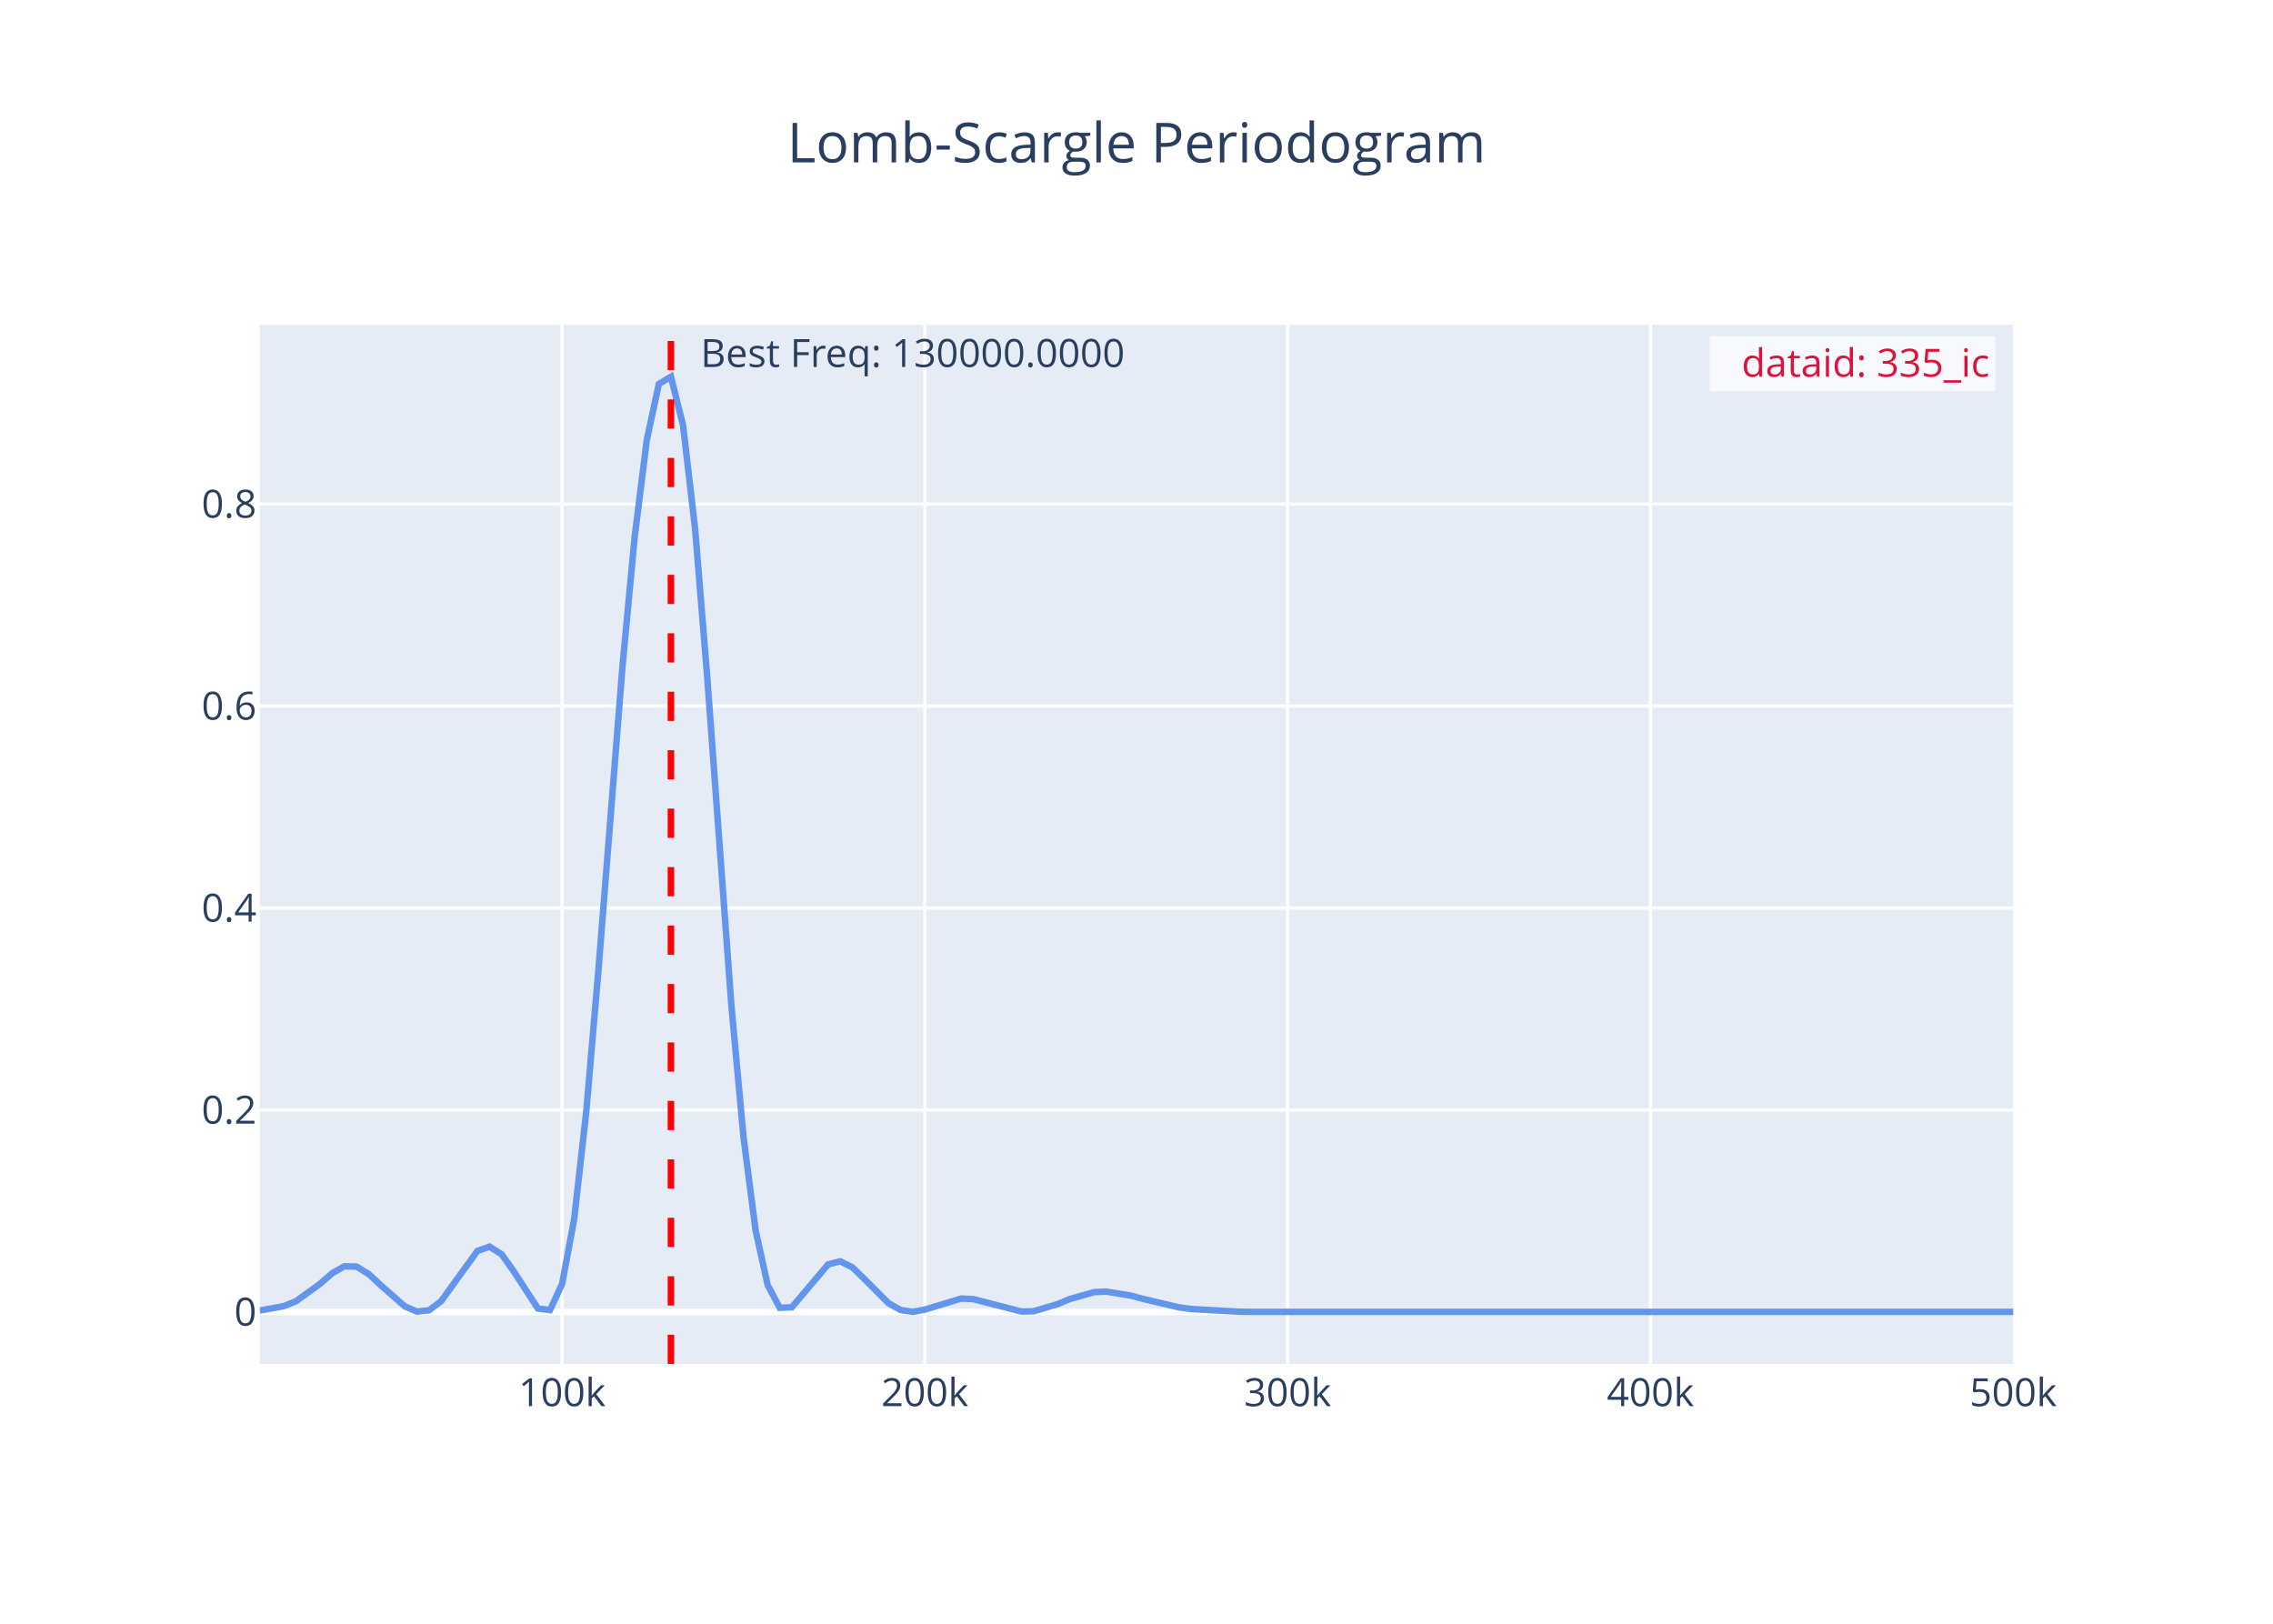
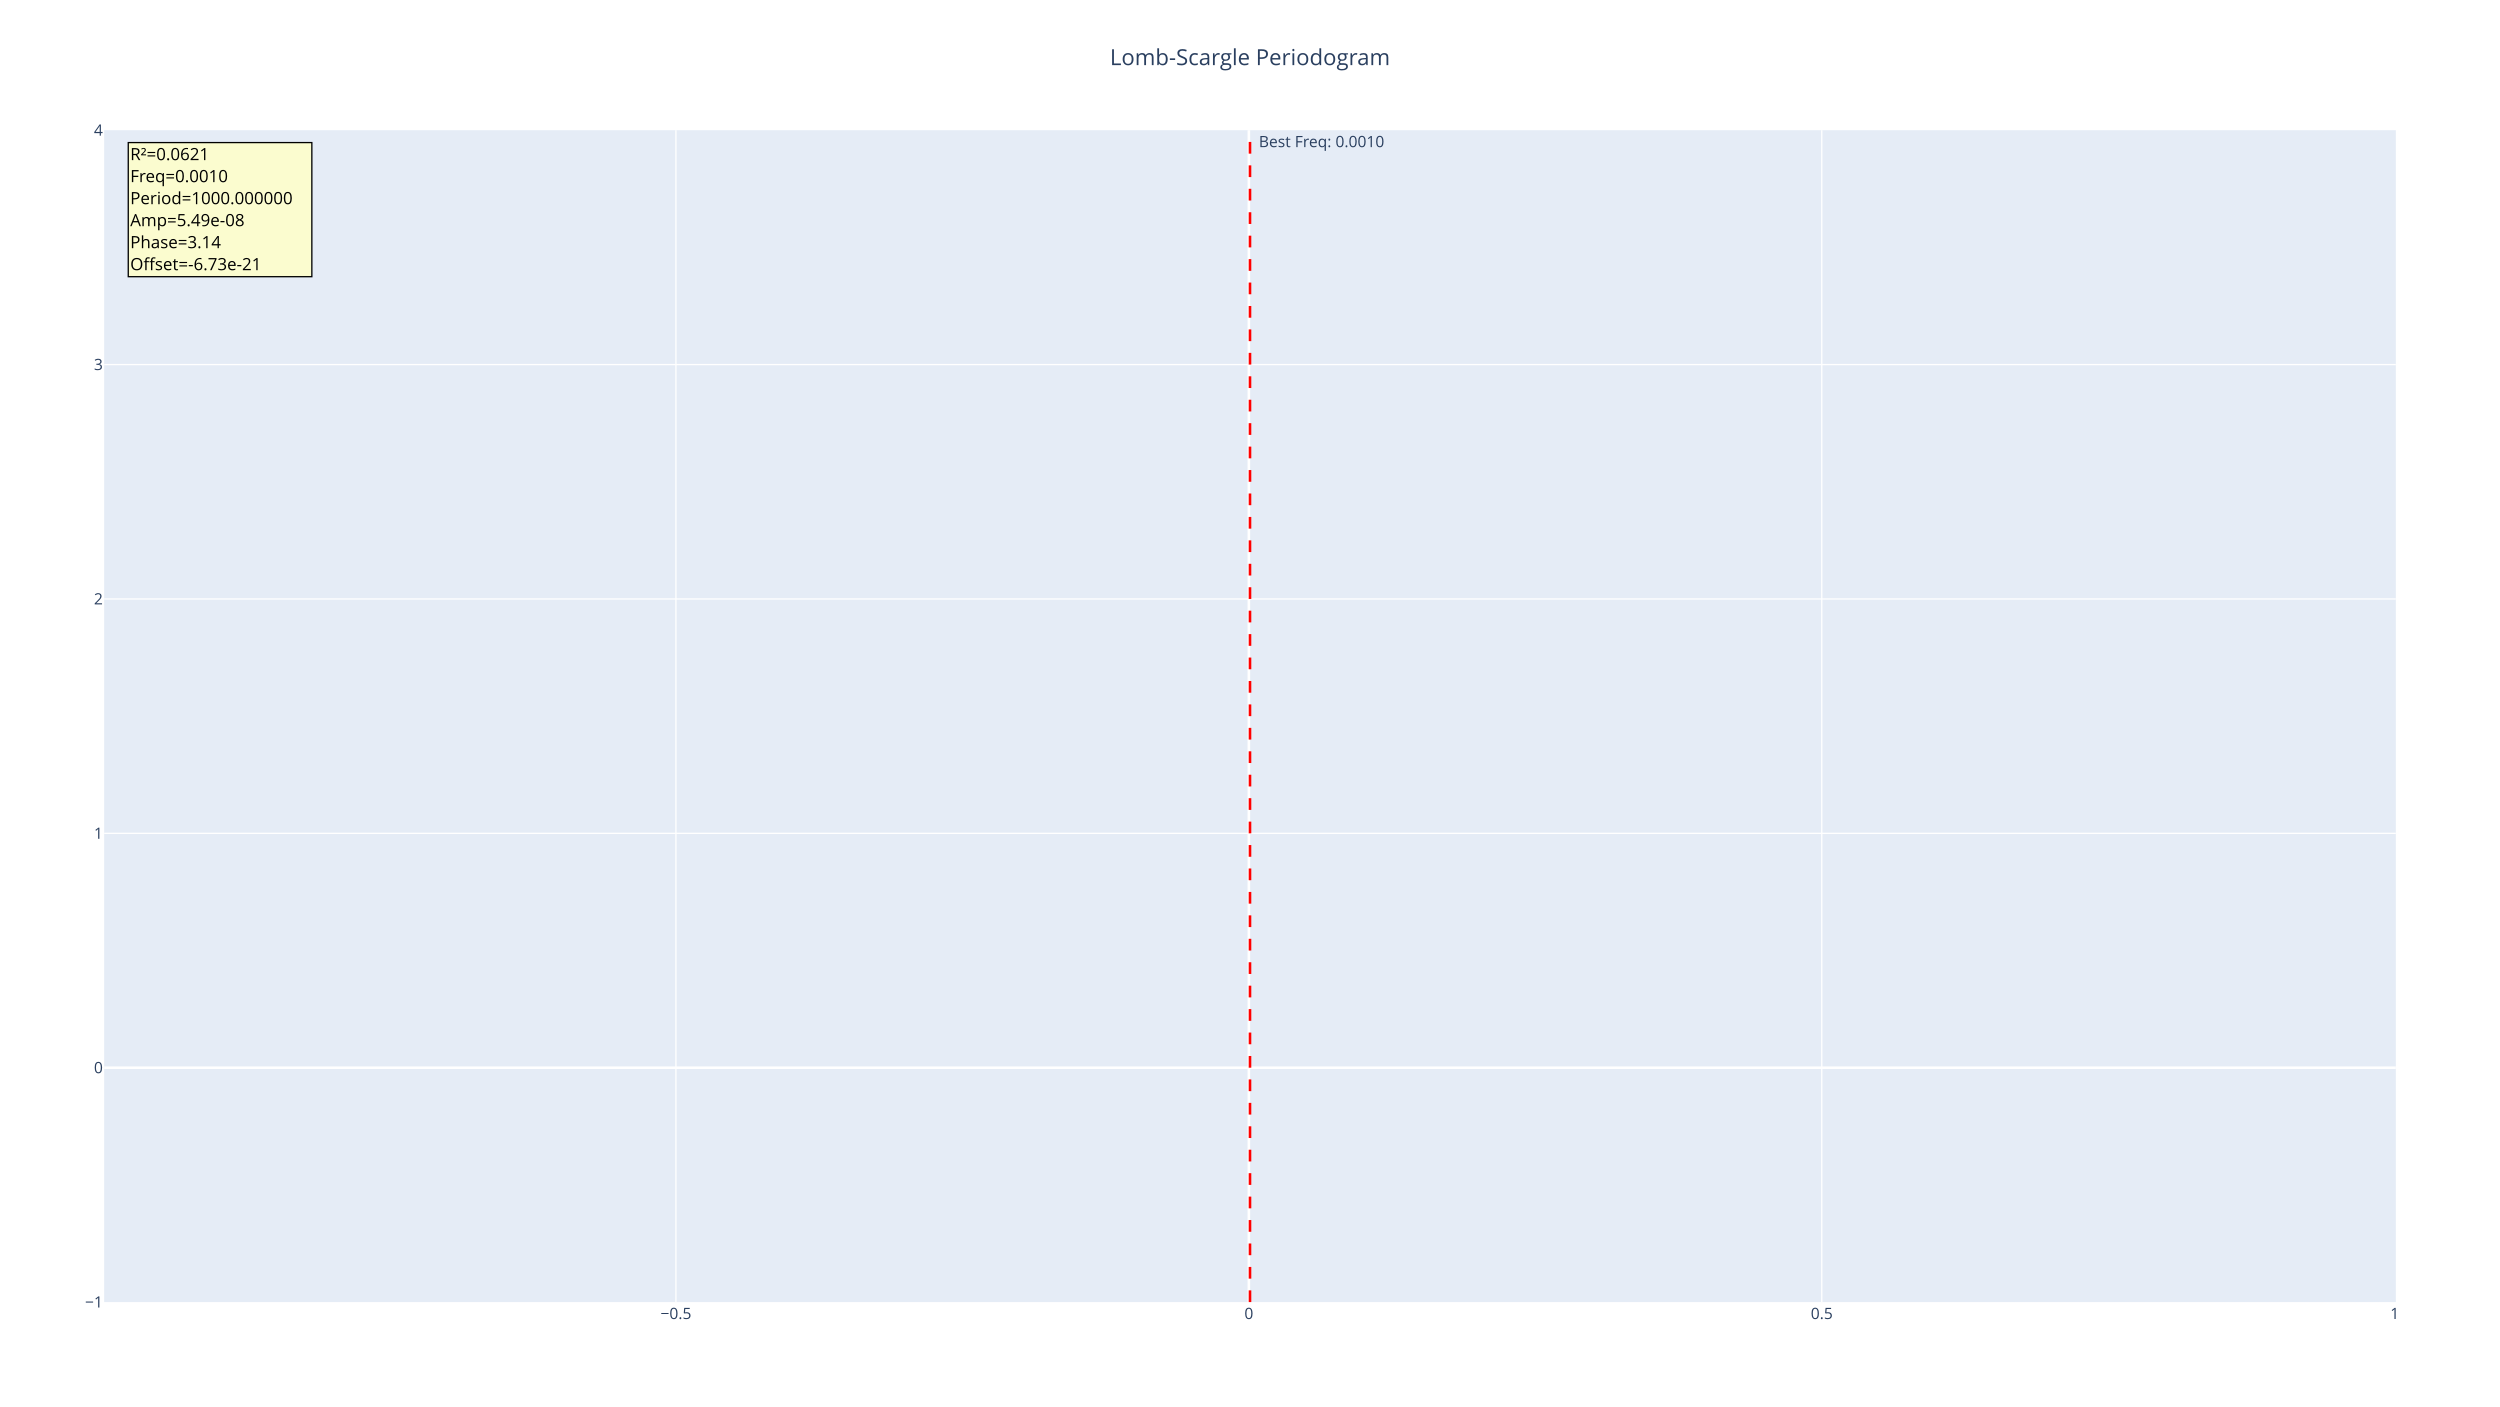
- <svg xmlns="http://www.w3.org/2000/svg" class="main-svg" width="700" height="500" style="" viewBox="0 0 700 500">
-   <rect x="0" y="0" width="700" height="500" style="fill: rgb(255, 255, 255); fill-opacity: 1;" />
-   <defs id="defs-fccab8">
+ <svg xmlns="http://www.w3.org/2000/svg" class="main-svg" width="1920" height="1080" style="" viewBox="0 0 1920 1080">
+   <rect x="0" y="0" width="1920" height="1080" style="fill: rgb(255, 255, 255); fill-opacity: 1;" />
+   <defs id="defs-fb59f0">
    <g class="clips">
-       <clipPath id="clipfccab8xyplot" class="plotclip">
-         <rect width="540" height="320" />
+       <clipPath id="clipfb59f0xyplot" class="plotclip">
+         <rect width="1760" height="900" />
      </clipPath>
-       <clipPath class="axesclip" id="clipfccab8x">
-         <rect x="80" y="0" width="540" height="500" />
+       <clipPath class="axesclip" id="clipfb59f0x">
+         <rect x="80" y="0" width="1760" height="1080" />
      </clipPath>
-       <clipPath class="axesclip" id="clipfccab8y">
-         <rect x="0" y="100" width="700" height="320" />
+       <clipPath class="axesclip" id="clipfb59f0y">
+         <rect x="0" y="100" width="1920" height="900" />
      </clipPath>
-       <clipPath class="axesclip" id="clipfccab8xy">
-         <rect x="80" y="100" width="540" height="320" />
+       <clipPath class="axesclip" id="clipfb59f0xy">
+         <rect x="80" y="100" width="1760" height="900" />
      </clipPath>
    </g>
    <g class="gradients" />
    <g class="patterns" />
  </defs>
  <g class="bglayer">
-     <rect class="bg" x="80" y="100" width="540" height="320" style="fill: rgb(229, 236, 246); fill-opacity: 1; stroke-width: 0;" />
+     <rect class="bg" x="80" y="100" width="1760" height="900" style="fill: rgb(229, 236, 246); fill-opacity: 1; stroke-width: 0;" />
  </g>
  <g class="layer-below">
    <g class="imagelayer" />
    <g class="shapelayer" />
  </g>
  <g class="cartesianlayer">
    <g class="subplot xy">
      <g class="layer-subplot">
        <g class="shapelayer" />
        <g class="imagelayer" />
      </g>
      <g class="minor-gridlayer">
        <g class="x" />
        <g class="y" />
      </g>
      <g class="gridlayer">
        <g class="x">
-           <path class="xgrid crisp" transform="translate(173.1,0)" d="M0,100v320" style="stroke: rgb(255, 255, 255); stroke-opacity: 1; stroke-width: 1px;" />
-           <path class="xgrid crisp" transform="translate(284.83,0)" d="M0,100v320" style="stroke: rgb(255, 255, 255); stroke-opacity: 1; stroke-width: 1px;" />
-           <path class="xgrid crisp" transform="translate(396.55,0)" d="M0,100v320" style="stroke: rgb(255, 255, 255); stroke-opacity: 1; stroke-width: 1px;" />
-           <path class="xgrid crisp" transform="translate(508.28,0)" d="M0,100v320" style="stroke: rgb(255, 255, 255); stroke-opacity: 1; stroke-width: 1px;" />
+           <path class="xgrid crisp" transform="translate(519.12,0)" d="M0,100v900" style="stroke: rgb(255, 255, 255); stroke-opacity: 1; stroke-width: 1px;" />
+           <path class="xgrid crisp" transform="translate(1399.12,0)" d="M0,100v900" style="stroke: rgb(255, 255, 255); stroke-opacity: 1; stroke-width: 1px;" />
        </g>
        <g class="y">
-           <path class="ygrid crisp" transform="translate(0,341.81)" d="M80,0h540" style="stroke: rgb(255, 255, 255); stroke-opacity: 1; stroke-width: 1px;" />
-           <path class="ygrid crisp" transform="translate(0,279.61)" d="M80,0h540" style="stroke: rgb(255, 255, 255); stroke-opacity: 1; stroke-width: 1px;" />
-           <path class="ygrid crisp" transform="translate(0,217.41)" d="M80,0h540" style="stroke: rgb(255, 255, 255); stroke-opacity: 1; stroke-width: 1px;" />
-           <path class="ygrid crisp" transform="translate(0,155.22)" d="M80,0h540" style="stroke: rgb(255, 255, 255); stroke-opacity: 1; stroke-width: 1px;" />
+           <path class="ygrid crisp" transform="translate(0,640)" d="M80,0h1760" style="stroke: rgb(255, 255, 255); stroke-opacity: 1; stroke-width: 1px;" />
+           <path class="ygrid crisp" transform="translate(0,460)" d="M80,0h1760" style="stroke: rgb(255, 255, 255); stroke-opacity: 1; stroke-width: 1px;" />
+           <path class="ygrid crisp" transform="translate(0,280)" d="M80,0h1760" style="stroke: rgb(255, 255, 255); stroke-opacity: 1; stroke-width: 1px;" />
        </g>
      </g>
      <g class="zerolinelayer">
-         <path class="yzl zl crisp" transform="translate(0,404)" d="M80,0h540" style="stroke: rgb(255, 255, 255); stroke-opacity: 1; stroke-width: 2px;" />
+         <path class="xzl zl crisp" transform="translate(959.12,0)" d="M0,100v900" style="stroke: rgb(255, 255, 255); stroke-opacity: 1; stroke-width: 2px;" />
+         <path class="yzl zl crisp" transform="translate(0,820)" d="M80,0h1760" style="stroke: rgb(255, 255, 255); stroke-opacity: 1; stroke-width: 2px;" />
      </g>
      <g class="layer-between">
        <g class="shapelayer" />
        <g class="imagelayer" />
      </g>
      <path class="xlines-below" />
      <path class="ylines-below" />
      <g class="overlines-below" />
      <g class="xaxislayer-below" />
      <g class="yaxislayer-below" />
      <g class="overaxes-below" />
      <g class="overplot">
-         <g class="xy" transform="translate(80,100)" clip-path="url(#clipfccab8xyplot)">
+         <g class="xy" transform="translate(80,100)" clip-path="url(#clipfb59f0xyplot)">
          <g class="scatterlayer mlayer">
-             <g class="trace scatter trace1dd748" style="stroke-miterlimit: 2; opacity: 1;">
+             <g class="trace scatter trace5b776e" style="stroke-miterlimit: 2; opacity: 1;">
              <g class="fills" />
              <g class="errorbars" />
-               <g class="lines">
-                 <path class="js-line" d="M0,303.56L7.45,302.18L11.17,300.68L18.62,295.28L22.34,292.05L26.07,289.93L29.79,290.02L33.52,292.29L37.24,295.75L44.69,302.29L48.41,303.87L52.14,303.48L55.86,300.65L67.03,285.2L70.76,283.87L74.48,286.24L78.21,291.48L85.66,302.92L89.38,303.4L93.1,295.38L96.83,275.36L100.55,242.25L104.28,198.87L111.72,104.97L115.45,65.38L119.17,35.56L122.9,18.24L126.62,16L130.34,30.87L134.07,62.88L137.79,108.44L145.24,209.63L148.97,250.15L152.69,278.81L156.41,295.71L160.14,302.71L163.86,302.55L175.03,289.34L178.76,288.4L182.48,290.24L186.21,293.85L193.66,301.32L197.38,303.39L201.1,303.96L204.83,303.26L216,299.87L219.72,300.03L234.62,303.87L238.34,303.77L245.79,301.55L249.52,300L256.97,297.88L260.69,297.72L268.14,298.94L271.86,299.93L283.03,302.56L286.76,303.08L301.66,303.91L305.38,303.97L540,303.97" style="vector-effect: none; fill: none; stroke: rgb(100, 149, 237); stroke-opacity: 1; stroke-width: 2px; opacity: 1;" />
-               </g>
+               <g class="lines" />
              <g class="points" />
              <g class="text" />
            </g>
          </g>
        </g>
      </g>
      <path class="xlines-above crisp" d="M0,0" style="fill: none;" />
      <path class="ylines-above crisp" d="M0,0" style="fill: none;" />
      <g class="overlines-above" />
      <g class="xaxislayer-above">
        <g class="xtick">
-           <text text-anchor="middle" x="0" y="433" transform="translate(173.1,0)" style="font-family: 'Open Sans', verdana, arial, sans-serif; font-size: 12px; fill: rgb(42, 63, 95); fill-opacity: 1; white-space: pre; opacity: 1;">100k</text>
+           <text text-anchor="middle" x="0" y="1013" transform="translate(519.12,0)" style="font-family: 'Open Sans', verdana, arial, sans-serif; font-size: 12px; fill: rgb(42, 63, 95); fill-opacity: 1; white-space: pre; opacity: 1;">−0.5</text>
        </g>
        <g class="xtick">
-           <text text-anchor="middle" x="0" y="433" style="font-family: 'Open Sans', verdana, arial, sans-serif; font-size: 12px; fill: rgb(42, 63, 95); fill-opacity: 1; white-space: pre; opacity: 1;" transform="translate(284.83,0)">200k</text>
+           <text text-anchor="middle" x="0" y="1013" style="font-family: 'Open Sans', verdana, arial, sans-serif; font-size: 12px; fill: rgb(42, 63, 95); fill-opacity: 1; white-space: pre; opacity: 1;" transform="translate(959.12,0)">0</text>
        </g>
        <g class="xtick">
-           <text text-anchor="middle" x="0" y="433" style="font-family: 'Open Sans', verdana, arial, sans-serif; font-size: 12px; fill: rgb(42, 63, 95); fill-opacity: 1; white-space: pre; opacity: 1;" transform="translate(396.55,0)">300k</text>
+           <text text-anchor="middle" x="0" y="1013" style="font-family: 'Open Sans', verdana, arial, sans-serif; font-size: 12px; fill: rgb(42, 63, 95); fill-opacity: 1; white-space: pre; opacity: 1;" transform="translate(1399.12,0)">0.5</text>
        </g>
        <g class="xtick">
-           <text text-anchor="middle" x="0" y="433" style="font-family: 'Open Sans', verdana, arial, sans-serif; font-size: 12px; fill: rgb(42, 63, 95); fill-opacity: 1; white-space: pre; opacity: 1;" transform="translate(508.28,0)">400k</text>
-         </g>
-         <g class="xtick">
-           <text text-anchor="middle" x="0" y="433" style="font-family: 'Open Sans', verdana, arial, sans-serif; font-size: 12px; fill: rgb(42, 63, 95); fill-opacity: 1; white-space: pre; opacity: 1;" transform="translate(620,0)">500k</text>
+           <text text-anchor="middle" x="0" y="1013" style="font-family: 'Open Sans', verdana, arial, sans-serif; font-size: 12px; fill: rgb(42, 63, 95); fill-opacity: 1; white-space: pre; opacity: 1;" transform="translate(1839.12,0)">1</text>
        </g>
      </g>
      <g class="yaxislayer-above">
        <g class="ytick">
-           <text text-anchor="end" x="79" y="4.2" transform="translate(0,404)" style="font-family: 'Open Sans', verdana, arial, sans-serif; font-size: 12px; fill: rgb(42, 63, 95); fill-opacity: 1; white-space: pre; opacity: 1;">0</text>
+           <text text-anchor="end" x="79" y="4.2" transform="translate(0,1000)" style="font-family: 'Open Sans', verdana, arial, sans-serif; font-size: 12px; fill: rgb(42, 63, 95); fill-opacity: 1; white-space: pre; opacity: 1;">−1</text>
        </g>
        <g class="ytick">
-           <text text-anchor="end" x="79" y="4.2" style="font-family: 'Open Sans', verdana, arial, sans-serif; font-size: 12px; fill: rgb(42, 63, 95); fill-opacity: 1; white-space: pre; opacity: 1;" transform="translate(0,341.81)">0.2</text>
+           <text text-anchor="end" x="79" y="4.2" style="font-family: 'Open Sans', verdana, arial, sans-serif; font-size: 12px; fill: rgb(42, 63, 95); fill-opacity: 1; white-space: pre; opacity: 1;" transform="translate(0,820)">0</text>
        </g>
        <g class="ytick">
-           <text text-anchor="end" x="79" y="4.2" style="font-family: 'Open Sans', verdana, arial, sans-serif; font-size: 12px; fill: rgb(42, 63, 95); fill-opacity: 1; white-space: pre; opacity: 1;" transform="translate(0,279.61)">0.4</text>
+           <text text-anchor="end" x="79" y="4.2" style="font-family: 'Open Sans', verdana, arial, sans-serif; font-size: 12px; fill: rgb(42, 63, 95); fill-opacity: 1; white-space: pre; opacity: 1;" transform="translate(0,640)">1</text>
        </g>
        <g class="ytick">
-           <text text-anchor="end" x="79" y="4.2" style="font-family: 'Open Sans', verdana, arial, sans-serif; font-size: 12px; fill: rgb(42, 63, 95); fill-opacity: 1; white-space: pre; opacity: 1;" transform="translate(0,217.41)">0.6</text>
+           <text text-anchor="end" x="79" y="4.2" style="font-family: 'Open Sans', verdana, arial, sans-serif; font-size: 12px; fill: rgb(42, 63, 95); fill-opacity: 1; white-space: pre; opacity: 1;" transform="translate(0,460)">2</text>
        </g>
        <g class="ytick">
-           <text text-anchor="end" x="79" y="4.2" style="font-family: 'Open Sans', verdana, arial, sans-serif; font-size: 12px; fill: rgb(42, 63, 95); fill-opacity: 1; white-space: pre; opacity: 1;" transform="translate(0,155.22)">0.8</text>
+           <text text-anchor="end" x="79" y="4.2" style="font-family: 'Open Sans', verdana, arial, sans-serif; font-size: 12px; fill: rgb(42, 63, 95); fill-opacity: 1; white-space: pre; opacity: 1;" transform="translate(0,280)">3</text>
+         </g>
+         <g class="ytick">
+           <text text-anchor="end" x="79" y="4.2" style="font-family: 'Open Sans', verdana, arial, sans-serif; font-size: 12px; fill: rgb(42, 63, 95); fill-opacity: 1; white-space: pre; opacity: 1;" transform="translate(0,100)">4</text>
        </g>
      </g>
      <g class="overaxes-above" />
    </g>
  </g>
  <g class="polarlayer" />
  <g class="smithlayer" />
  <g class="ternarylayer" />
  <g class="geolayer" />
  <g class="funnelarealayer" />
  <g class="pielayer" />
  <g class="iciclelayer" />
  <g class="treemaplayer" />
  <g class="sunburstlayer" />
  <g class="glimages" />
-   <defs id="topdefs-fccab8">
+   <defs id="topdefs-fb59f0">
    <g class="clips" />
  </defs>
  <g class="layer-above">
    <g class="imagelayer" />
    <g class="shapelayer">
-       <g class="shape-group" data-index="0" clip-path="url(#clipfccab8x)">
-         <path data-index="0" fill-rule="evenodd" d="M206.62,420L206.62,100" style="opacity: 1; stroke: rgb(255, 0, 0); stroke-opacity: 1; fill: rgb(0, 0, 0); fill-opacity: 0; stroke-dasharray: 9px, 9px; stroke-width: 2px;" />
+       <g class="shape-group" data-index="0" clip-path="url(#clipfb59f0x)">
+         <path data-index="0" fill-rule="evenodd" d="M960,1000L960,100" style="opacity: 1; stroke: rgb(255, 0, 0); stroke-opacity: 1; fill: rgb(0, 0, 0); fill-opacity: 0; stroke-dasharray: 9px, 9px; stroke-width: 2px;" />
      </g>
    </g>
  </g>
  <g class="infolayer">
    <g class="g-gtitle">
-       <text class="gtitle" x="350" y="50" text-anchor="middle" dy="0em" style="opacity: 1; font-family: 'Open Sans', verdana, arial, sans-serif; font-size: 17px; fill: rgb(42, 63, 95); fill-opacity: 1; white-space: pre;">Lomb-Scargle Periodogram</text>
+       <text class="gtitle" x="960" y="50" text-anchor="middle" dy="0em" style="opacity: 1; font-family: 'Open Sans', verdana, arial, sans-serif; font-size: 17px; fill: rgb(42, 63, 95); fill-opacity: 1; white-space: pre;">Lomb-Scargle Periodogram</text>
    </g>
    <g class="g-xtitle" />
    <g class="g-ytitle" />
    <g class="annotation" data-index="0" style="opacity: 1;">
-       <g class="annotation-text-g" transform="rotate(0,280.62,109)">
-         <g class="cursor-pointer" transform="translate(207,100)">
-           <rect class="bg" x="0.5" y="0.5" width="147" height="17" style="stroke-width: 1px; stroke: rgb(0, 0, 0); stroke-opacity: 0; fill: rgb(0, 0, 0); fill-opacity: 0;" />
-           <text class="annotation-text" text-anchor="middle" x="74.062" y="13" style="font-family: 'Open Sans', verdana, arial, sans-serif; font-size: 12px; fill: rgb(42, 63, 95); fill-opacity: 1; white-space: pre;">Best Freq: 130000.0000</text>
+       <g class="annotation-text-g" transform="rotate(0,1015,109)">
+         <g class="cursor-pointer" transform="translate(960,100)">
+           <rect class="bg" x="0.5" y="0.5" width="109" height="17" style="stroke-width: 1px; stroke: rgb(0, 0, 0); stroke-opacity: 0; fill: rgb(0, 0, 0); fill-opacity: 0;" />
+           <text class="annotation-text" text-anchor="middle" x="54.969" y="13" style="font-family: 'Open Sans', verdana, arial, sans-serif; font-size: 12px; fill: rgb(42, 63, 95); fill-opacity: 1; white-space: pre;">Best Freq: 0.0010</text>
        </g>
      </g>
    </g>
    <g class="annotation" data-index="1" style="opacity: 1;">
-       <g class="annotation-text-g" transform="rotate(0,570.1,112.2)">
-         <g class="cursor-pointer" transform="translate(526,103)">
-           <rect class="bg" x="0.5" y="0.5" width="88" height="17" style="stroke-width: 1px; stroke: rgb(0, 0, 0); stroke-opacity: 0; fill: rgb(255, 255, 255); fill-opacity: 0.7;" />
-           <text class="annotation-text" text-anchor="end" x="86.688" y="13" style="font-family: 'Open Sans', verdana, arial, sans-serif; font-size: 12px; fill: rgb(220, 20, 60); fill-opacity: 1; white-space: pre;">dataid: 335_ic</text>
+       <g class="annotation-text-g" transform="rotate(0,168.6,161)">
+         <g class="cursor-pointer" transform="translate(98,109)">
+           <rect class="bg" x="0.5" y="0.5" width="141" height="103" style="stroke-width: 1px; stroke: rgb(0, 0, 0); stroke-opacity: 1; fill: rgb(255, 255, 200); fill-opacity: 0.85;" />
+           <text class="annotation-text" text-anchor="start" x="2" y="14" style="font-family: 'Open Sans', verdana, arial, sans-serif; font-size: 13px; fill: rgb(0, 0, 0); fill-opacity: 1; white-space: pre;">
+             <tspan class="line" dy="0em" x="2" y="14">R²=0.0621</tspan>
+             <tspan class="line" dy="1.3em" x="2" y="14">Freq=0.0010</tspan>
+             <tspan class="line" dy="2.6em" x="2" y="14">Period=1000.000000</tspan>
+             <tspan class="line" dy="3.9em" x="2" y="14">Amp=5.49e-08</tspan>
+             <tspan class="line" dy="5.2em" x="2" y="14">Phase=3.14</tspan>
+             <tspan class="line" dy="6.5em" x="2" y="14">Offset=-6.73e-21</tspan>
+           </text>
        </g>
      </g>
    </g>
  </g>
</svg>
